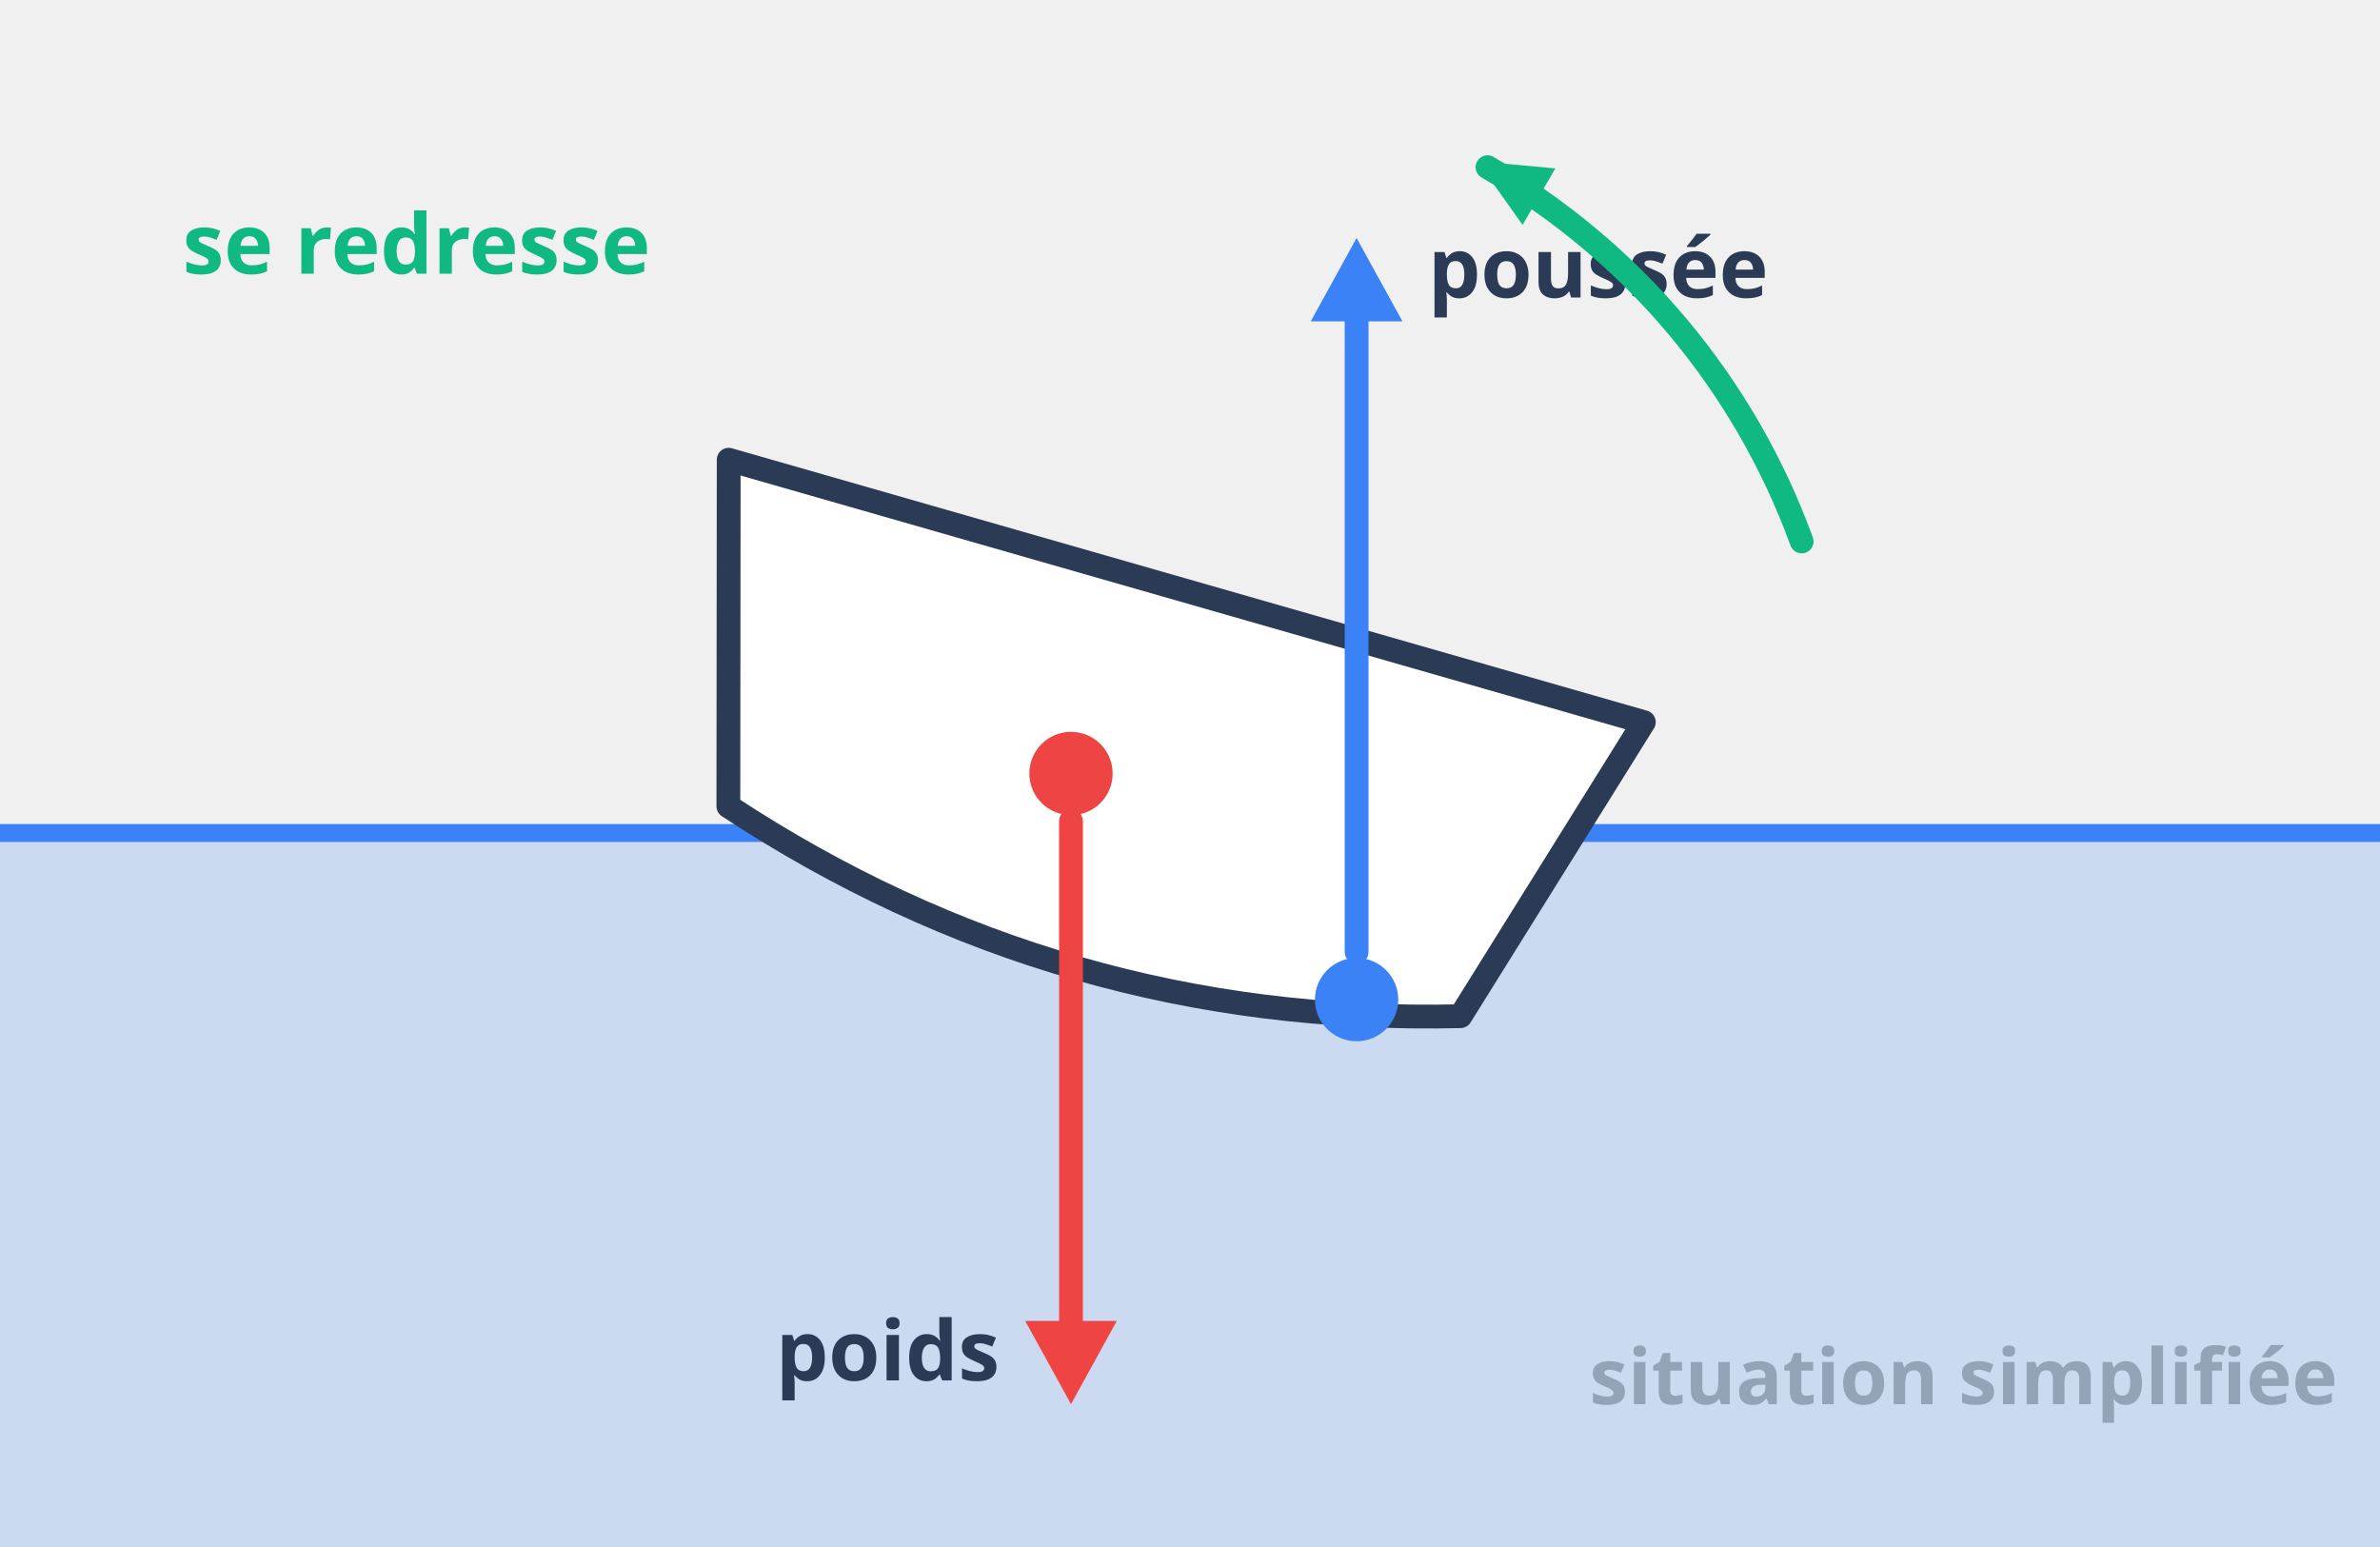
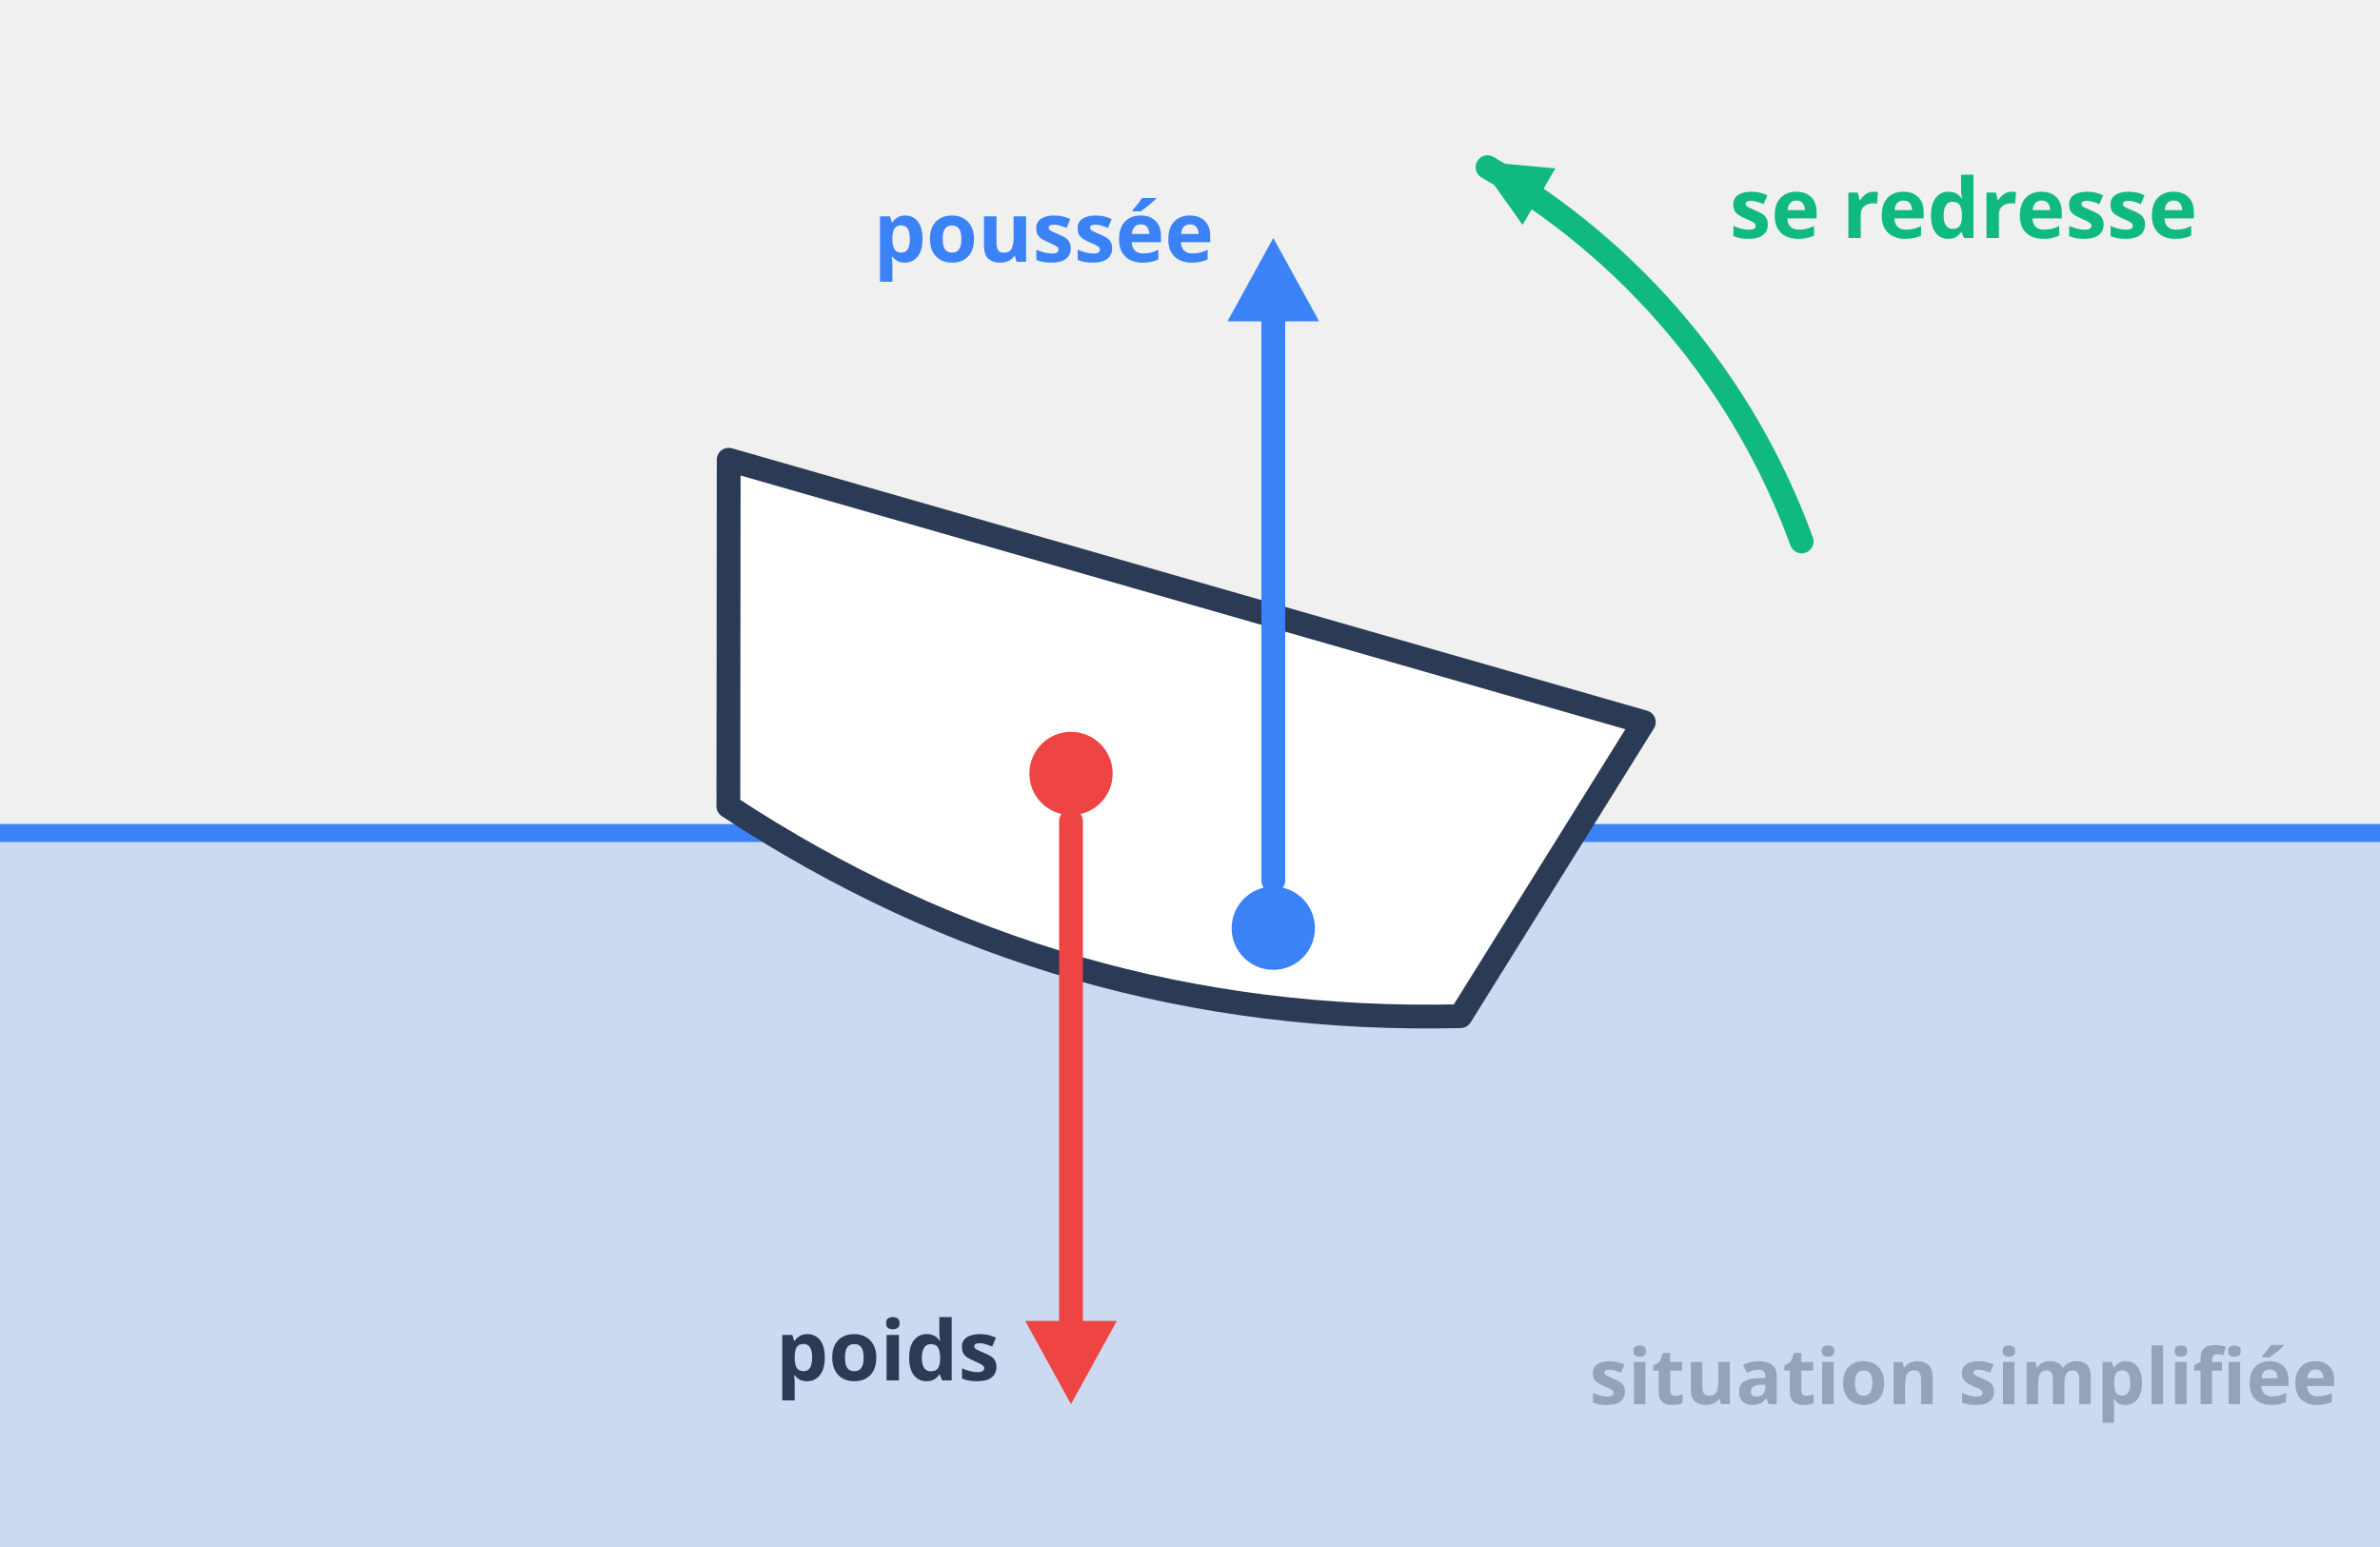
<svg xmlns="http://www.w3.org/2000/svg" viewBox="0 0 400 260" role="img">
  <style>@media (prefers-reduced-motion: reduce){*{animation:none!important}}</style>
  <g font-family="system-ui, sans-serif" font-weight="600" text-anchor="middle" stroke-linecap="round" stroke-linejoin="round">
    <rect x="0" y="140" width="400" height="120" fill="#3B82F6" opacity=".2" />
    <line x1="0" y1="140" x2="400" y2="140" stroke="#3B82F6" stroke-width="3" />
    <g transform="translate(190 132) rotate(16)">
      <path d="M-80 -34H80L64 22Q0 42 -64 22Z" fill="#FFFFFF" stroke="#2B3A55" stroke-width="4" />
    </g>
    <circle cx="180" cy="130" r="7" fill="#EF4444" />
    <line x1="180" y1="138" x2="180" y2="223" stroke="#EF4444" stroke-width="4" />
    <polygon points="180,236 172.3,222 187.7,222" fill="#EF4444" />
    <text x="168" y="232" font-size="14" fill="#2B3A55" text-anchor="end">poids</text>
-     <circle cx="228" cy="168" r="7" fill="#3B82F6" />
-     <line x1="228" y1="160" x2="228" y2="53" stroke="#3B82F6" stroke-width="4" />
-     <polygon points="228,40 235.7,54 220.3,54" fill="#3B82F6" />
-     <text x="240" y="50" font-size="14" fill="#2B3A55" text-anchor="start">poussée</text>
+     <circle cx="214" cy="156" r="7" fill="#3B82F6" />
+     <line x1="214" y1="148" x2="214" y2="53" stroke="#3B82F6" stroke-width="4" />
+     <polygon points="214,40 221.7,54 206.3,54" fill="#3B82F6" />
+     <text x="204" y="44" font-size="14" fill="#3B82F6" text-anchor="end">poussée</text>
    <path d="M302.8 91A120 120 0 0 0 250 28.1" stroke="#10B981" stroke-width="4" fill="none" />
    <polygon points="248.3,27.1 261.4,28.3 255.9,37.8" fill="#10B981" />
-     <text x="70" y="46" font-size="14" fill="#10B981">se redresse</text>
+     <text x="330" y="40" font-size="14" fill="#10B981">se redresse</text>
    <text x="330" y="236" font-size="13" fill="#94A3B8">situation simplifiée</text>
  </g>
</svg>
